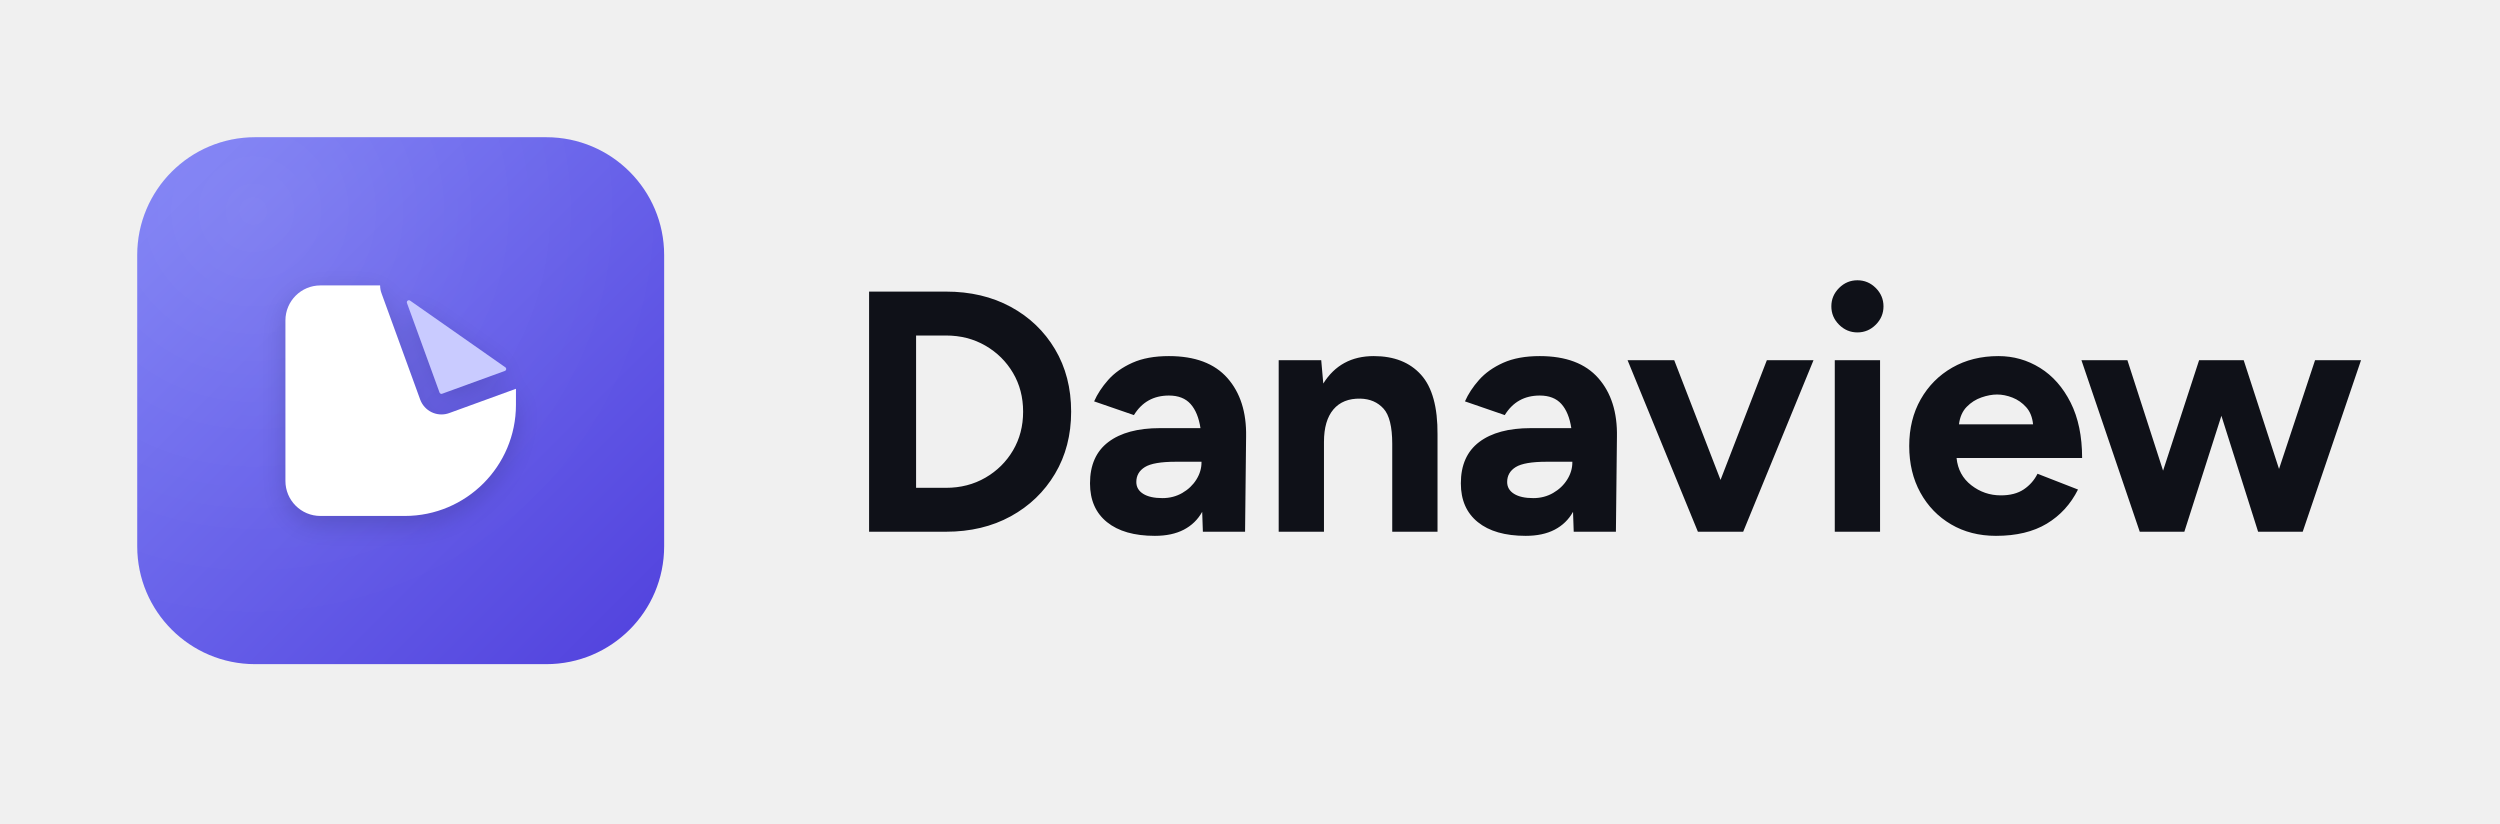
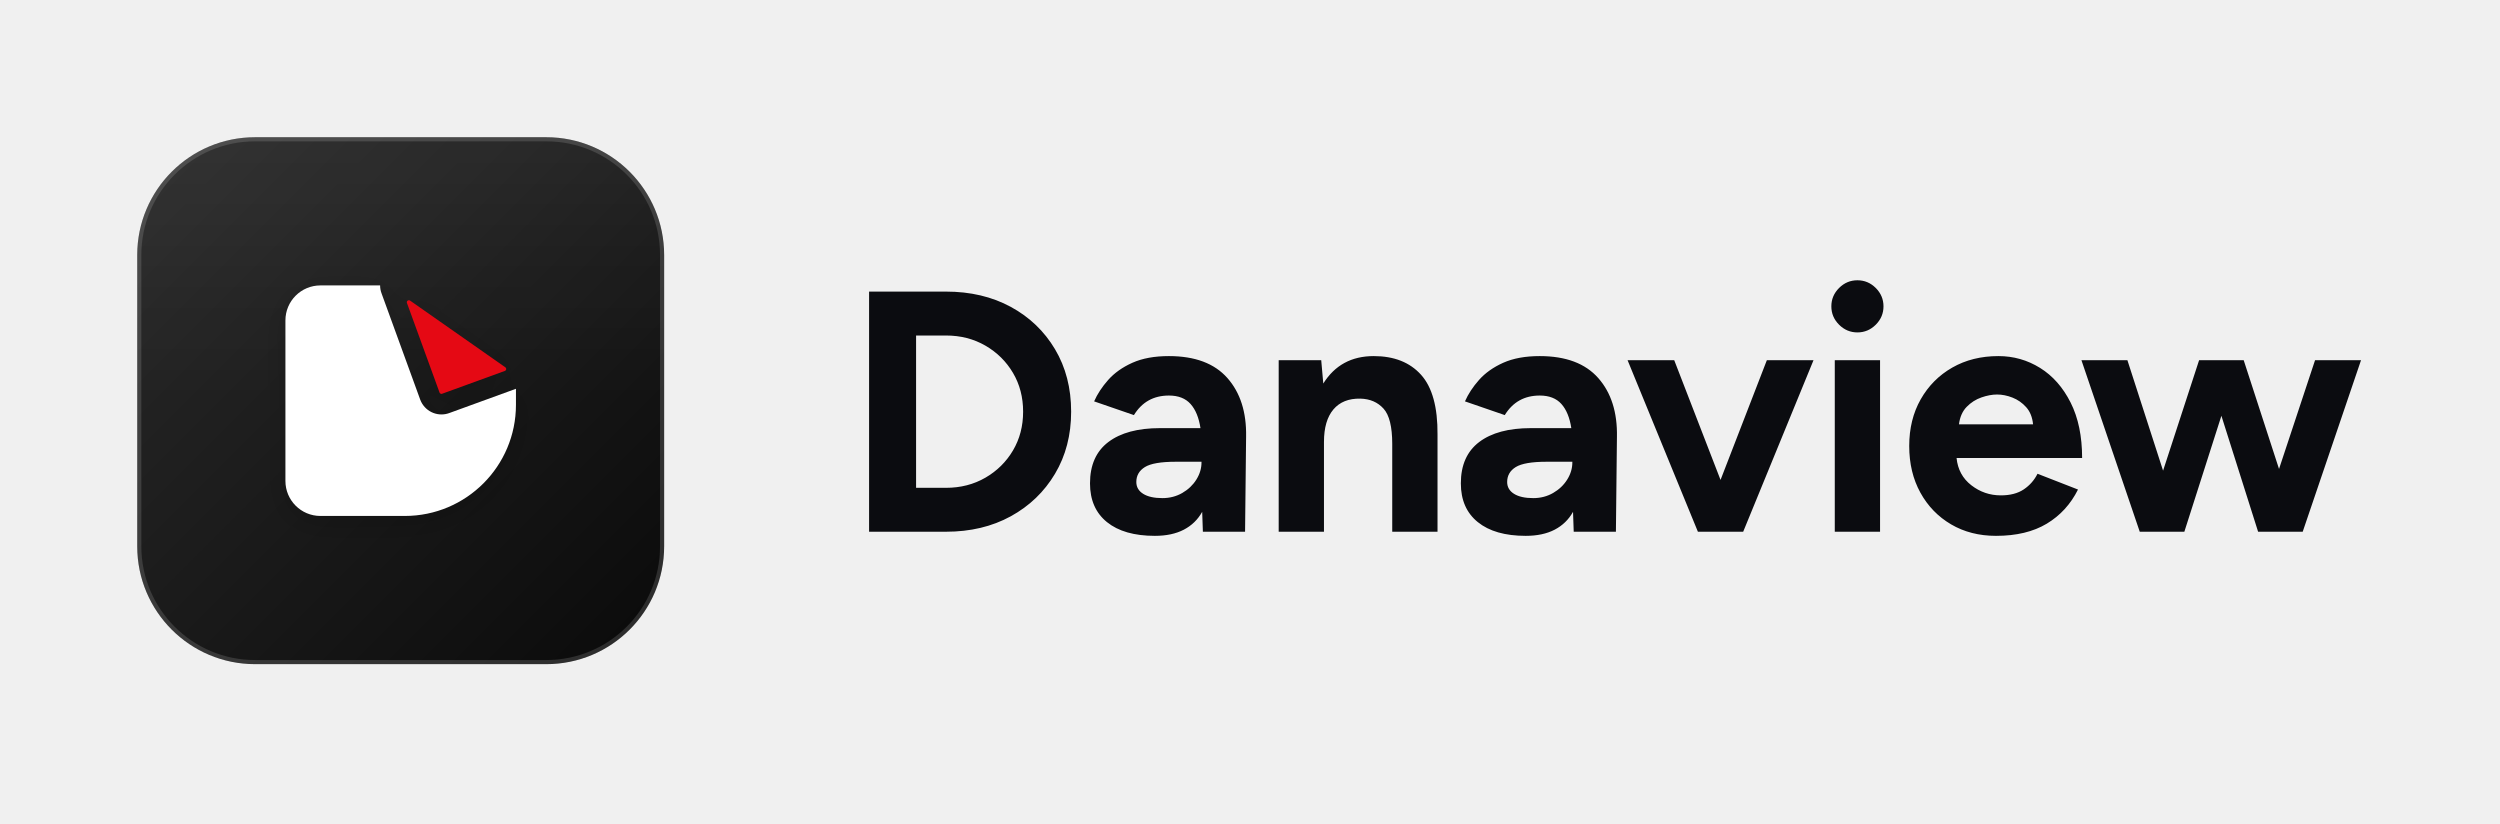
<svg xmlns="http://www.w3.org/2000/svg" width="583" height="192" viewBox="0 0 583 192">
  <defs>
    <clipPath id="lclh">
      <rect width="1024" height="1024" rx="229" />
    </clipPath>
  </defs>
  <g transform="translate(32 32) scale(0.12)">
    <g clip-path="url(#lclh)">
      <defs>
        <linearGradient id="bglh" gradientUnits="userSpaceOnUse" x1="0" y1="0" x2="1024" y2="1024">
-           <stop offset="0" stop-color="#7C7FF5" />
-           <stop offset="1" stop-color="#5141DD" />
+           <stop offset="0" stop-color="#2A2A2A" />
+           <stop offset="1" stop-color="#0A0A0A" />
        </linearGradient>
-         <radialGradient id="gllh" gradientUnits="userSpaceOnUse" cx="225.28" cy="143.36" r="798.72">
-           <stop offset="0" stop-color="#FFFFFF" stop-opacity="0.10" />
-           <stop offset="0.55" stop-color="#FFFFFF" stop-opacity="0.035" />
+         <linearGradient id="gllh" gradientUnits="userSpaceOnUse" x1="0" y1="0" x2="0" y2="512">
+           <stop offset="0" stop-color="#FFFFFF" stop-opacity="0.05" />
          <stop offset="1" stop-color="#FFFFFF" stop-opacity="0" />
-         </radialGradient>
+         </linearGradient>
        <filter id="shlh" x="-40%" y="-40%" width="180%" height="180%" color-interpolation-filters="sRGB">
          <feGaussianBlur in="SourceAlpha" stdDeviation="25.6" />
          <feOffset dy="15.36" result="blur" />
          <feFlood flood-color="#000000" flood-opacity="0.16" />
          <feComposite in2="blur" operator="in" result="shadow" />
          <feMerge>
            <feMergeNode in="shadow" />
            <feMergeNode in="SourceGraphic" />
          </feMerge>
        </filter>
      </defs>
      <rect width="1024" height="1024" fill="url(#bglh)" />
      <rect width="1024" height="1024" fill="url(#gllh)" />
+       <defs>
+         <clipPath id="eclh">
+           <rect width="1024" height="1024" rx="229" />
+         </clipPath>
+       </defs>
+       <g clip-path="url(#eclh)">
+         <rect width="1024" height="1024" rx="229" fill="none" stroke="#FFFFFF" stroke-opacity="0.14" stroke-width="16" />
+       </g>
      <g filter="url(#shlh)">
        <defs>
          <mask id="klh" maskUnits="userSpaceOnUse" x="0" y="0" width="1024" height="1024">
            <rect width="1024" height="1024" fill="#fff" />
            <polygon points="516,288 591.24,494.73 736,442.05" fill="#000" stroke="#000" stroke-width="88" stroke-linejoin="round" />
          </mask>
        </defs>
        <path d="M356 288 L516 288 L736 442.05 L736 520 A216 216 0 0 1 520 736 L356 736 A68 68 0 0 1 288 668 L288 356 A68 68 0 0 1 356 288 Z" fill="#FFFFFF" mask="url(#klh)" />
-         <polygon points="527.93,320.77 591.24,494.73 713.06,450.4" fill="#C9CBFF" stroke="#C9CBFF" stroke-width="8" stroke-linejoin="round" />
+         <polygon points="527.93,320.77 591.24,494.73 713.06,450.4" fill="#E50914" stroke="#E50914" stroke-width="8" stroke-linejoin="round" />
      </g>
    </g>
  </g>
-   <path d="M202.67 124L202.67 68L220.59 68Q229.15 68 235.71 71.56Q242.27 75.12 246.03 81.44Q249.79 87.76 249.79 96Q249.79 104.16 246.03 110.48Q242.27 116.8 235.71 120.4Q229.15 124 220.59 124L202.67 124ZM213.63 113.76L220.59 113.76Q225.71 113.76 229.79 111.4Q233.87 109.04 236.23 105.04Q238.59 101.04 238.59 96Q238.59 90.96 236.23 86.96Q233.87 82.96 229.79 80.6Q225.71 78.24 220.59 78.24L213.63 78.24L213.63 113.76ZM269.31 124.96Q262.11 124.96 258.15 121.76Q254.19 118.56 254.19 112.72Q254.19 106.32 258.47 103.08Q262.75 99.84 270.51 99.84L279.95 99.84Q279.39 96.16 277.63 94.2Q275.87 92.24 272.59 92.24Q267.23 92.24 264.43 96.8L255.15 93.6Q256.27 91.04 258.43 88.6Q260.59 86.16 264.07 84.6Q267.55 83.04 272.59 83.04Q281.71 83.04 286.23 88.16Q290.75 93.28 290.59 101.84L290.35 124L280.51 124L280.35 119.36Q278.83 122.08 276.07 123.52Q273.31 124.96 269.31 124.96ZM271.07 116.16Q273.63 116.16 275.71 114.96Q277.79 113.76 278.99 111.84Q280.19 109.92 280.19 107.84L280.19 107.68L274.19 107.68Q268.99 107.68 266.99 108.92Q264.99 110.16 264.99 112.4Q264.99 114.16 266.59 115.16Q268.19 116.16 271.07 116.16ZM298.19 124L298.19 84L308.11 84L308.59 89.44Q312.59 83.04 320.35 83.04Q327.47 83.04 331.39 87.4Q335.31 91.76 335.23 101.36L335.23 124L324.67 124L324.67 103.52Q324.67 97.52 322.63 95.28Q320.59 93.04 317.23 92.96Q313.15 92.88 310.95 95.48Q308.75 98.08 308.75 103.04L308.75 124L298.19 124ZM355.79 124.96Q348.59 124.96 344.63 121.76Q340.67 118.56 340.67 112.72Q340.67 106.32 344.95 103.08Q349.23 99.84 356.99 99.84L366.43 99.84Q365.87 96.16 364.11 94.2Q362.35 92.24 359.07 92.24Q353.71 92.24 350.91 96.8L341.63 93.6Q342.75 91.04 344.91 88.6Q347.07 86.16 350.55 84.6Q354.03 83.04 359.07 83.04Q368.19 83.04 372.71 88.16Q377.23 93.28 377.07 101.84L376.83 124L366.99 124L366.83 119.36Q365.31 122.08 362.55 123.52Q359.79 124.96 355.79 124.96ZM357.55 116.16Q360.11 116.16 362.19 114.96Q364.27 113.76 365.47 111.84Q366.67 109.92 366.67 107.84L366.67 107.68L360.67 107.68Q355.47 107.68 353.47 108.92Q351.47 110.16 351.47 112.4Q351.47 114.16 353.07 115.16Q354.67 116.16 357.55 116.16ZM395.95 124L379.55 84L390.43 84L401.23 111.92L412.03 84L422.91 84L406.51 124L395.95 124ZM427.87 124L427.87 84L438.43 84L438.43 124L427.87 124ZM433.15 77.52Q430.67 77.52 428.87 75.72Q427.07 73.92 427.07 71.44Q427.07 68.96 428.87 67.16Q430.67 65.36 433.15 65.36Q435.63 65.36 437.43 67.16Q439.23 68.96 439.23 71.44Q439.23 73.92 437.43 75.72Q435.63 77.52 433.15 77.52ZM465.47 124.96Q459.55 124.96 454.99 122.28Q450.43 119.6 447.83 114.88Q445.23 110.16 445.23 104Q445.23 97.84 447.91 93.12Q450.59 88.4 455.27 85.72Q459.95 83.04 466.03 83.04Q471.31 83.04 475.75 85.8Q480.19 88.56 482.87 93.88Q485.55 99.2 485.55 106.8L456.27 106.8Q456.67 110.8 459.71 113.16Q462.75 115.52 466.59 115.52Q469.87 115.52 471.95 114.12Q474.03 112.72 475.15 110.48L484.59 114.16Q482.03 119.28 477.31 122.12Q472.59 124.96 465.47 124.96ZM456.83 98.96L474.11 98.96Q473.87 96.48 472.51 94.96Q471.15 93.44 469.31 92.72Q467.47 92 465.71 92Q464.03 92 462.07 92.68Q460.11 93.36 458.63 94.88Q457.15 96.4 456.83 98.96ZM498.99 124L485.39 84L496.11 84L504.43 109.76L512.83 84L523.23 84L531.47 109.36L539.87 84L550.59 84L536.99 124L526.59 124L518.03 96.96L509.39 124L498.99 124Z" fill="#0F1118" />
+   <path d="M202.67 124L202.67 68L220.59 68Q229.15 68 235.71 71.56Q242.27 75.12 246.03 81.44Q249.79 87.76 249.79 96Q249.79 104.16 246.03 110.48Q242.27 116.8 235.71 120.4Q229.15 124 220.59 124L202.67 124ZM213.63 113.76L220.59 113.76Q225.71 113.76 229.79 111.4Q233.87 109.04 236.23 105.04Q238.59 101.04 238.59 96Q238.59 90.96 236.23 86.96Q233.87 82.96 229.79 80.6Q225.71 78.24 220.59 78.24L213.63 78.24L213.63 113.76ZM269.31 124.96Q262.11 124.96 258.15 121.76Q254.19 118.56 254.19 112.72Q254.19 106.32 258.47 103.08Q262.75 99.84 270.51 99.84L279.95 99.84Q279.39 96.16 277.63 94.2Q275.87 92.24 272.59 92.24Q267.23 92.24 264.43 96.8L255.15 93.6Q256.27 91.04 258.43 88.6Q260.59 86.16 264.07 84.6Q267.55 83.04 272.59 83.04Q281.71 83.04 286.23 88.16Q290.75 93.28 290.59 101.84L290.35 124L280.51 124L280.35 119.36Q278.83 122.08 276.07 123.52Q273.31 124.96 269.31 124.96ZM271.07 116.16Q273.63 116.16 275.71 114.96Q277.79 113.76 278.99 111.84Q280.19 109.92 280.19 107.84L280.19 107.68L274.19 107.68Q268.99 107.68 266.99 108.92Q264.99 110.16 264.99 112.4Q264.99 114.16 266.59 115.16Q268.19 116.16 271.07 116.16ZM298.19 124L298.19 84L308.11 84L308.59 89.44Q312.59 83.04 320.35 83.04Q327.47 83.04 331.39 87.4Q335.31 91.76 335.23 101.36L335.23 124L324.67 124L324.67 103.52Q324.67 97.52 322.63 95.28Q320.59 93.04 317.23 92.96Q313.15 92.88 310.95 95.48Q308.75 98.08 308.75 103.04L308.75 124L298.19 124ZM355.79 124.96Q348.59 124.96 344.63 121.76Q340.67 118.56 340.67 112.72Q340.67 106.32 344.95 103.08Q349.23 99.84 356.99 99.84L366.43 99.84Q365.87 96.16 364.11 94.2Q362.35 92.24 359.07 92.24Q353.71 92.24 350.91 96.8L341.63 93.6Q342.75 91.04 344.91 88.6Q347.07 86.16 350.55 84.6Q354.03 83.04 359.07 83.04Q368.19 83.04 372.71 88.16Q377.23 93.28 377.07 101.84L376.83 124L366.99 124L366.83 119.36Q365.31 122.08 362.55 123.52Q359.79 124.96 355.79 124.96ZM357.55 116.16Q360.11 116.16 362.19 114.96Q364.27 113.76 365.47 111.84Q366.67 109.92 366.67 107.84L366.67 107.68L360.67 107.68Q355.47 107.68 353.47 108.92Q351.47 110.16 351.47 112.4Q351.47 114.16 353.07 115.16Q354.67 116.16 357.55 116.16ZM395.95 124L379.55 84L390.43 84L401.23 111.92L412.03 84L422.91 84L406.51 124L395.95 124ZM427.87 124L427.87 84L438.43 84L438.43 124L427.87 124ZM433.15 77.52Q430.67 77.52 428.87 75.72Q427.07 73.92 427.07 71.44Q427.07 68.96 428.87 67.16Q430.67 65.36 433.15 65.36Q435.63 65.36 437.43 67.16Q439.23 68.96 439.23 71.44Q439.23 73.92 437.43 75.72Q435.63 77.52 433.15 77.52ZM465.47 124.96Q459.55 124.96 454.99 122.28Q450.43 119.6 447.83 114.88Q445.23 110.16 445.23 104Q445.23 97.84 447.91 93.12Q450.59 88.4 455.27 85.72Q459.95 83.04 466.03 83.04Q471.31 83.04 475.75 85.8Q480.19 88.56 482.87 93.88Q485.55 99.2 485.55 106.8L456.27 106.8Q456.67 110.8 459.71 113.16Q462.75 115.52 466.59 115.52Q469.87 115.52 471.95 114.12Q474.03 112.72 475.15 110.48L484.59 114.16Q482.03 119.28 477.31 122.12Q472.59 124.96 465.47 124.96ZM456.83 98.96L474.11 98.96Q473.87 96.48 472.51 94.96Q471.15 93.44 469.31 92.72Q467.47 92 465.71 92Q464.03 92 462.07 92.68Q460.11 93.36 458.63 94.88Q457.15 96.4 456.83 98.96ZM498.99 124L485.39 84L496.11 84L504.43 109.76L512.83 84L523.23 84L531.47 109.36L539.87 84L550.59 84L536.99 124L526.59 124L518.03 96.96L509.39 124L498.99 124Z" fill="#0B0C10" />
</svg>
